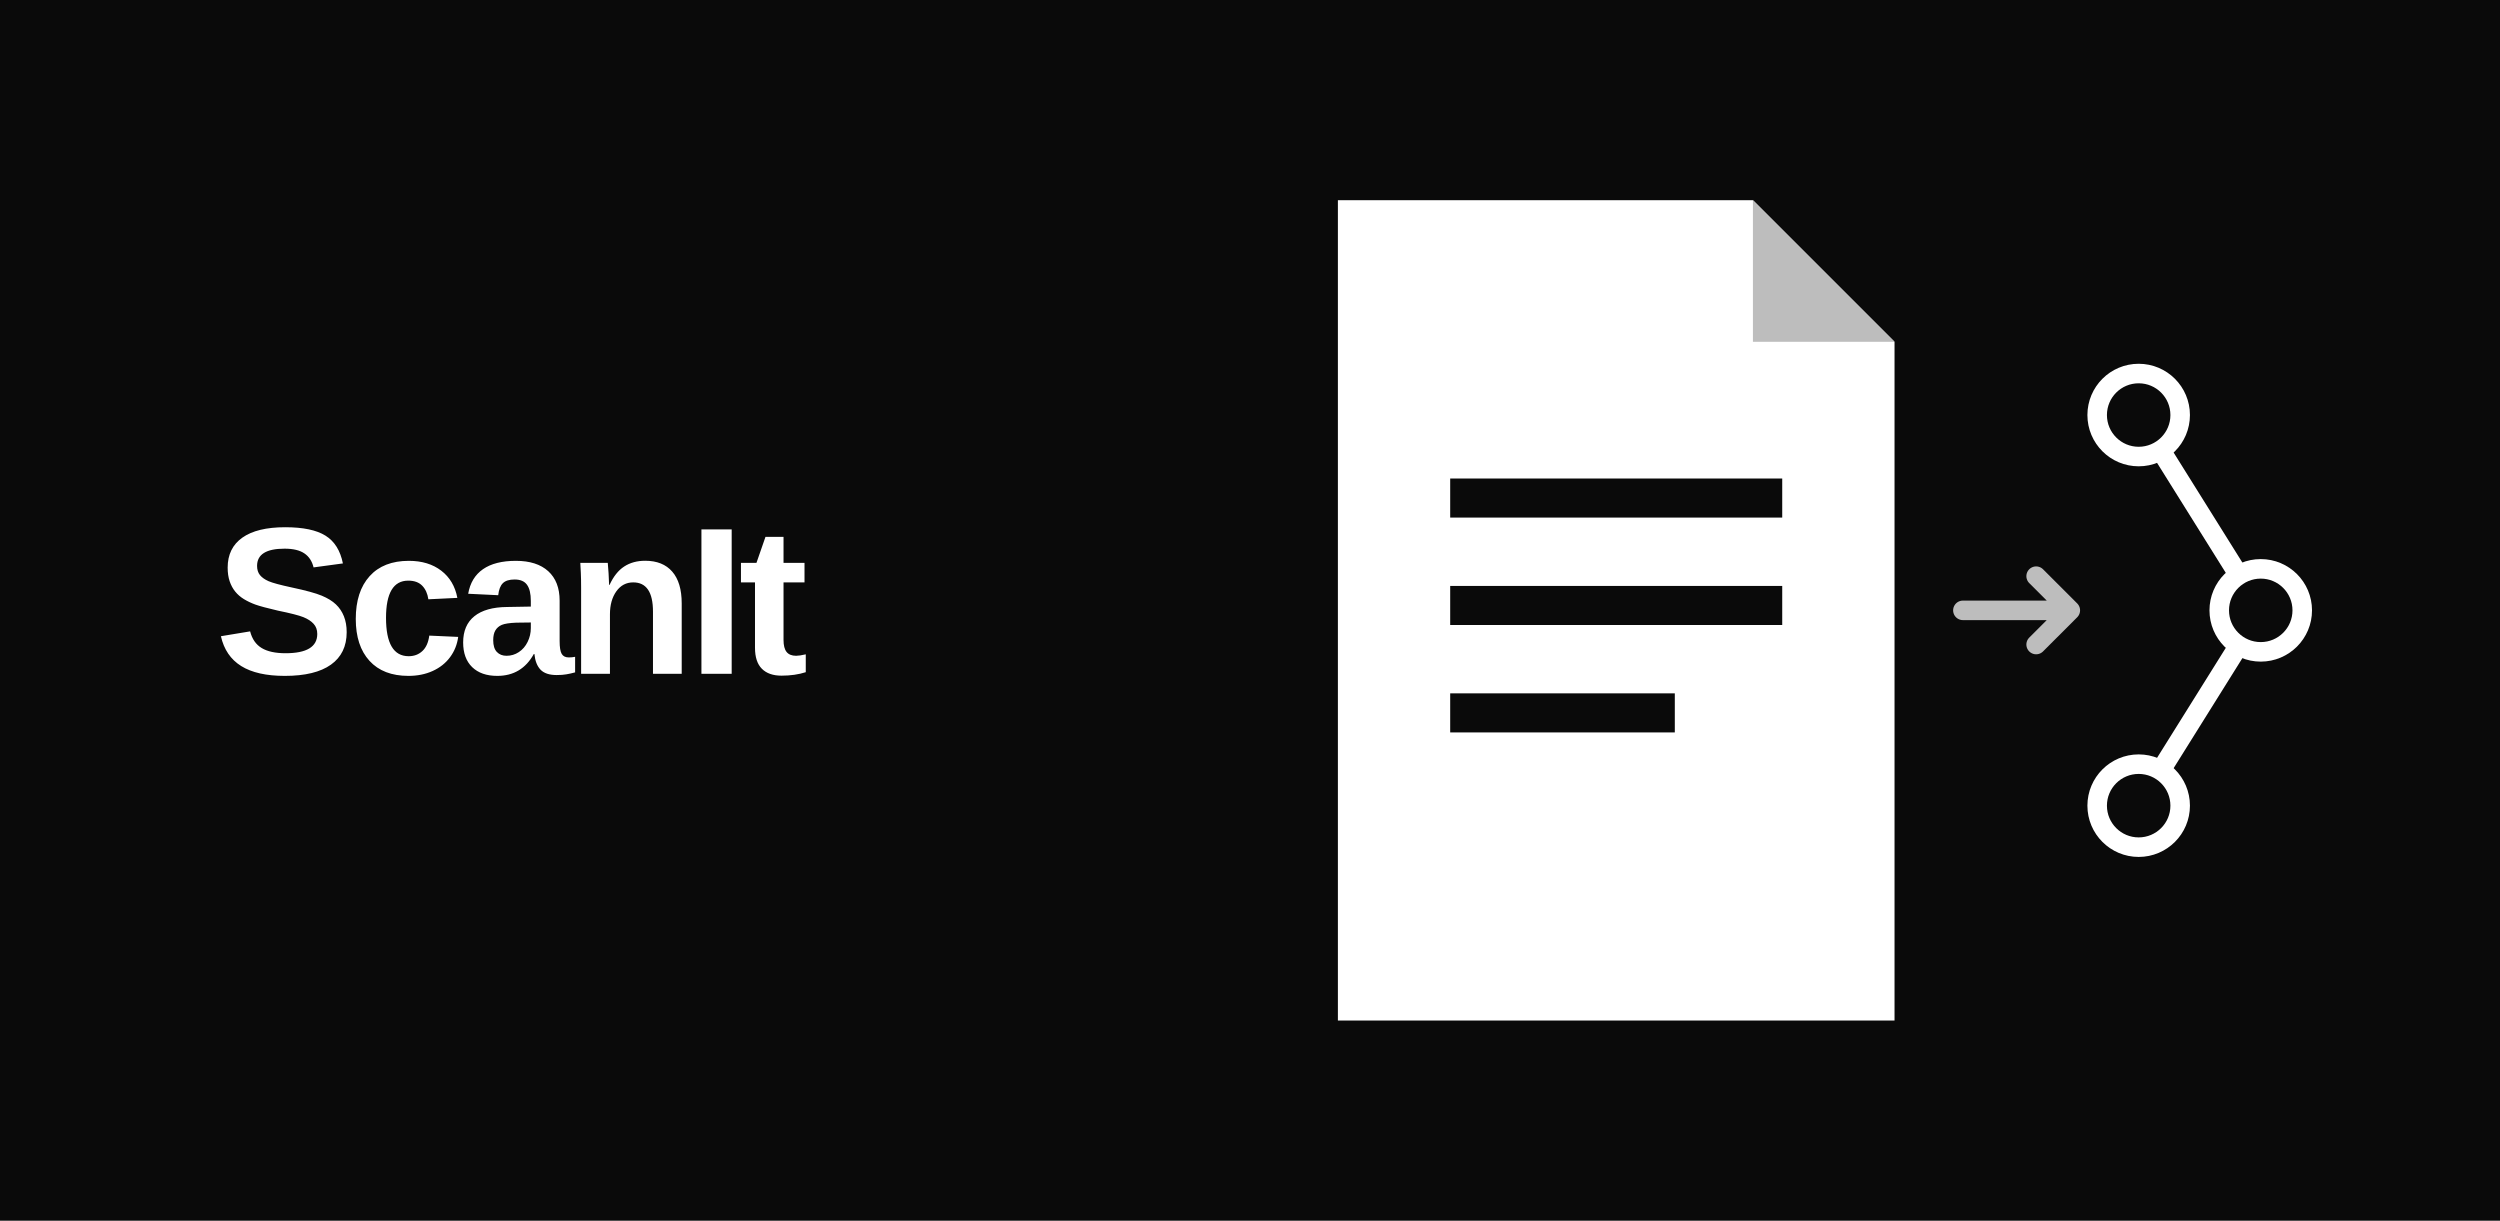
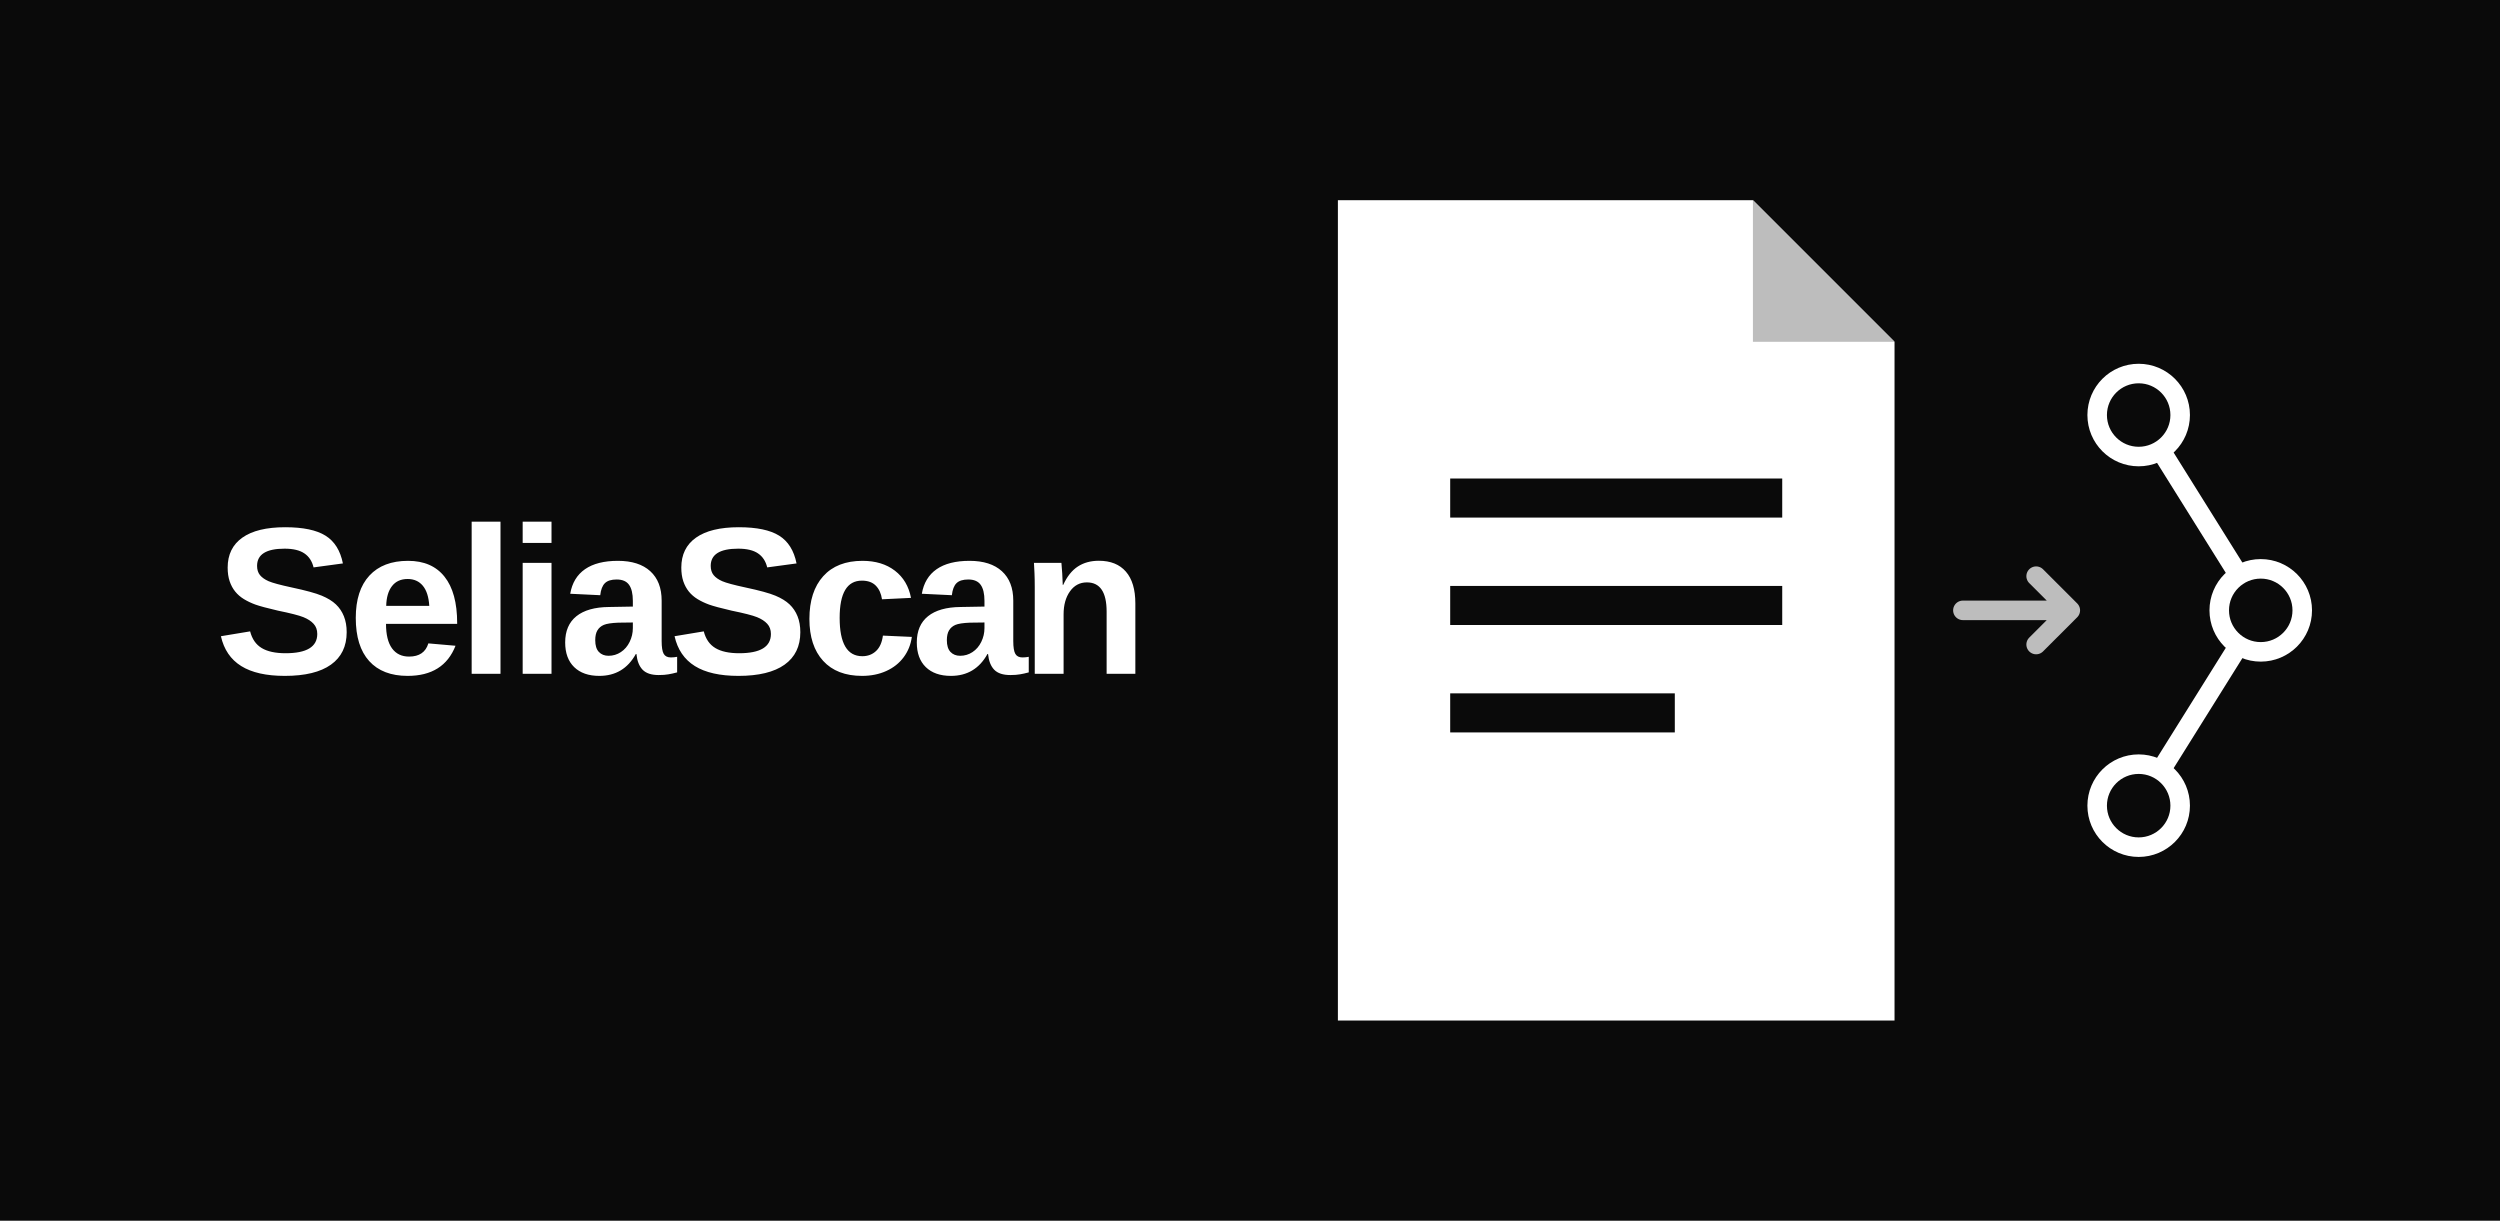
<svg xmlns="http://www.w3.org/2000/svg" width="1024" height="500" viewBox="0 0 1024 500" shape-rendering="geometricPrecision">
  <rect width="1024" height="500" fill="#0A0A0A" />
-   <text x="88" y="276" fill="#FFFFFF" font-family="Segoe UI, Arial, sans-serif" font-size="86" font-weight="600" letter-spacing="-3">ScanIt</text>
+   <text x="88" y="276" fill="#FFFFFF" font-family="Segoe UI, Arial, sans-serif" font-size="86" font-weight="600" letter-spacing="-3">SeliaScan</text>
  <path d="M548 82h170l58 58v278H548z" fill="#FFFFFF" />
  <path d="M718 82v58h58z" fill="#BDBDBD" />
  <path d="M594 196h136v16H594zM594 240h136v16H594zM594 284h92v16H594z" fill="#0A0A0A" />
  <path d="M804 250h44m-14-14 14 14-14 14" fill="none" stroke="#BDBDBD" stroke-linecap="round" stroke-linejoin="round" stroke-width="8" />
  <path d="M876 170 926 250 876 330" fill="none" stroke="#FFFFFF" stroke-linecap="round" stroke-width="8" />
  <circle cx="876" cy="170" r="17" fill="#0A0A0A" stroke="#FFFFFF" stroke-width="8" />
  <circle cx="926" cy="250" r="17" fill="#0A0A0A" stroke="#FFFFFF" stroke-width="8" />
  <circle cx="876" cy="330" r="17" fill="#0A0A0A" stroke="#FFFFFF" stroke-width="8" />
</svg>
